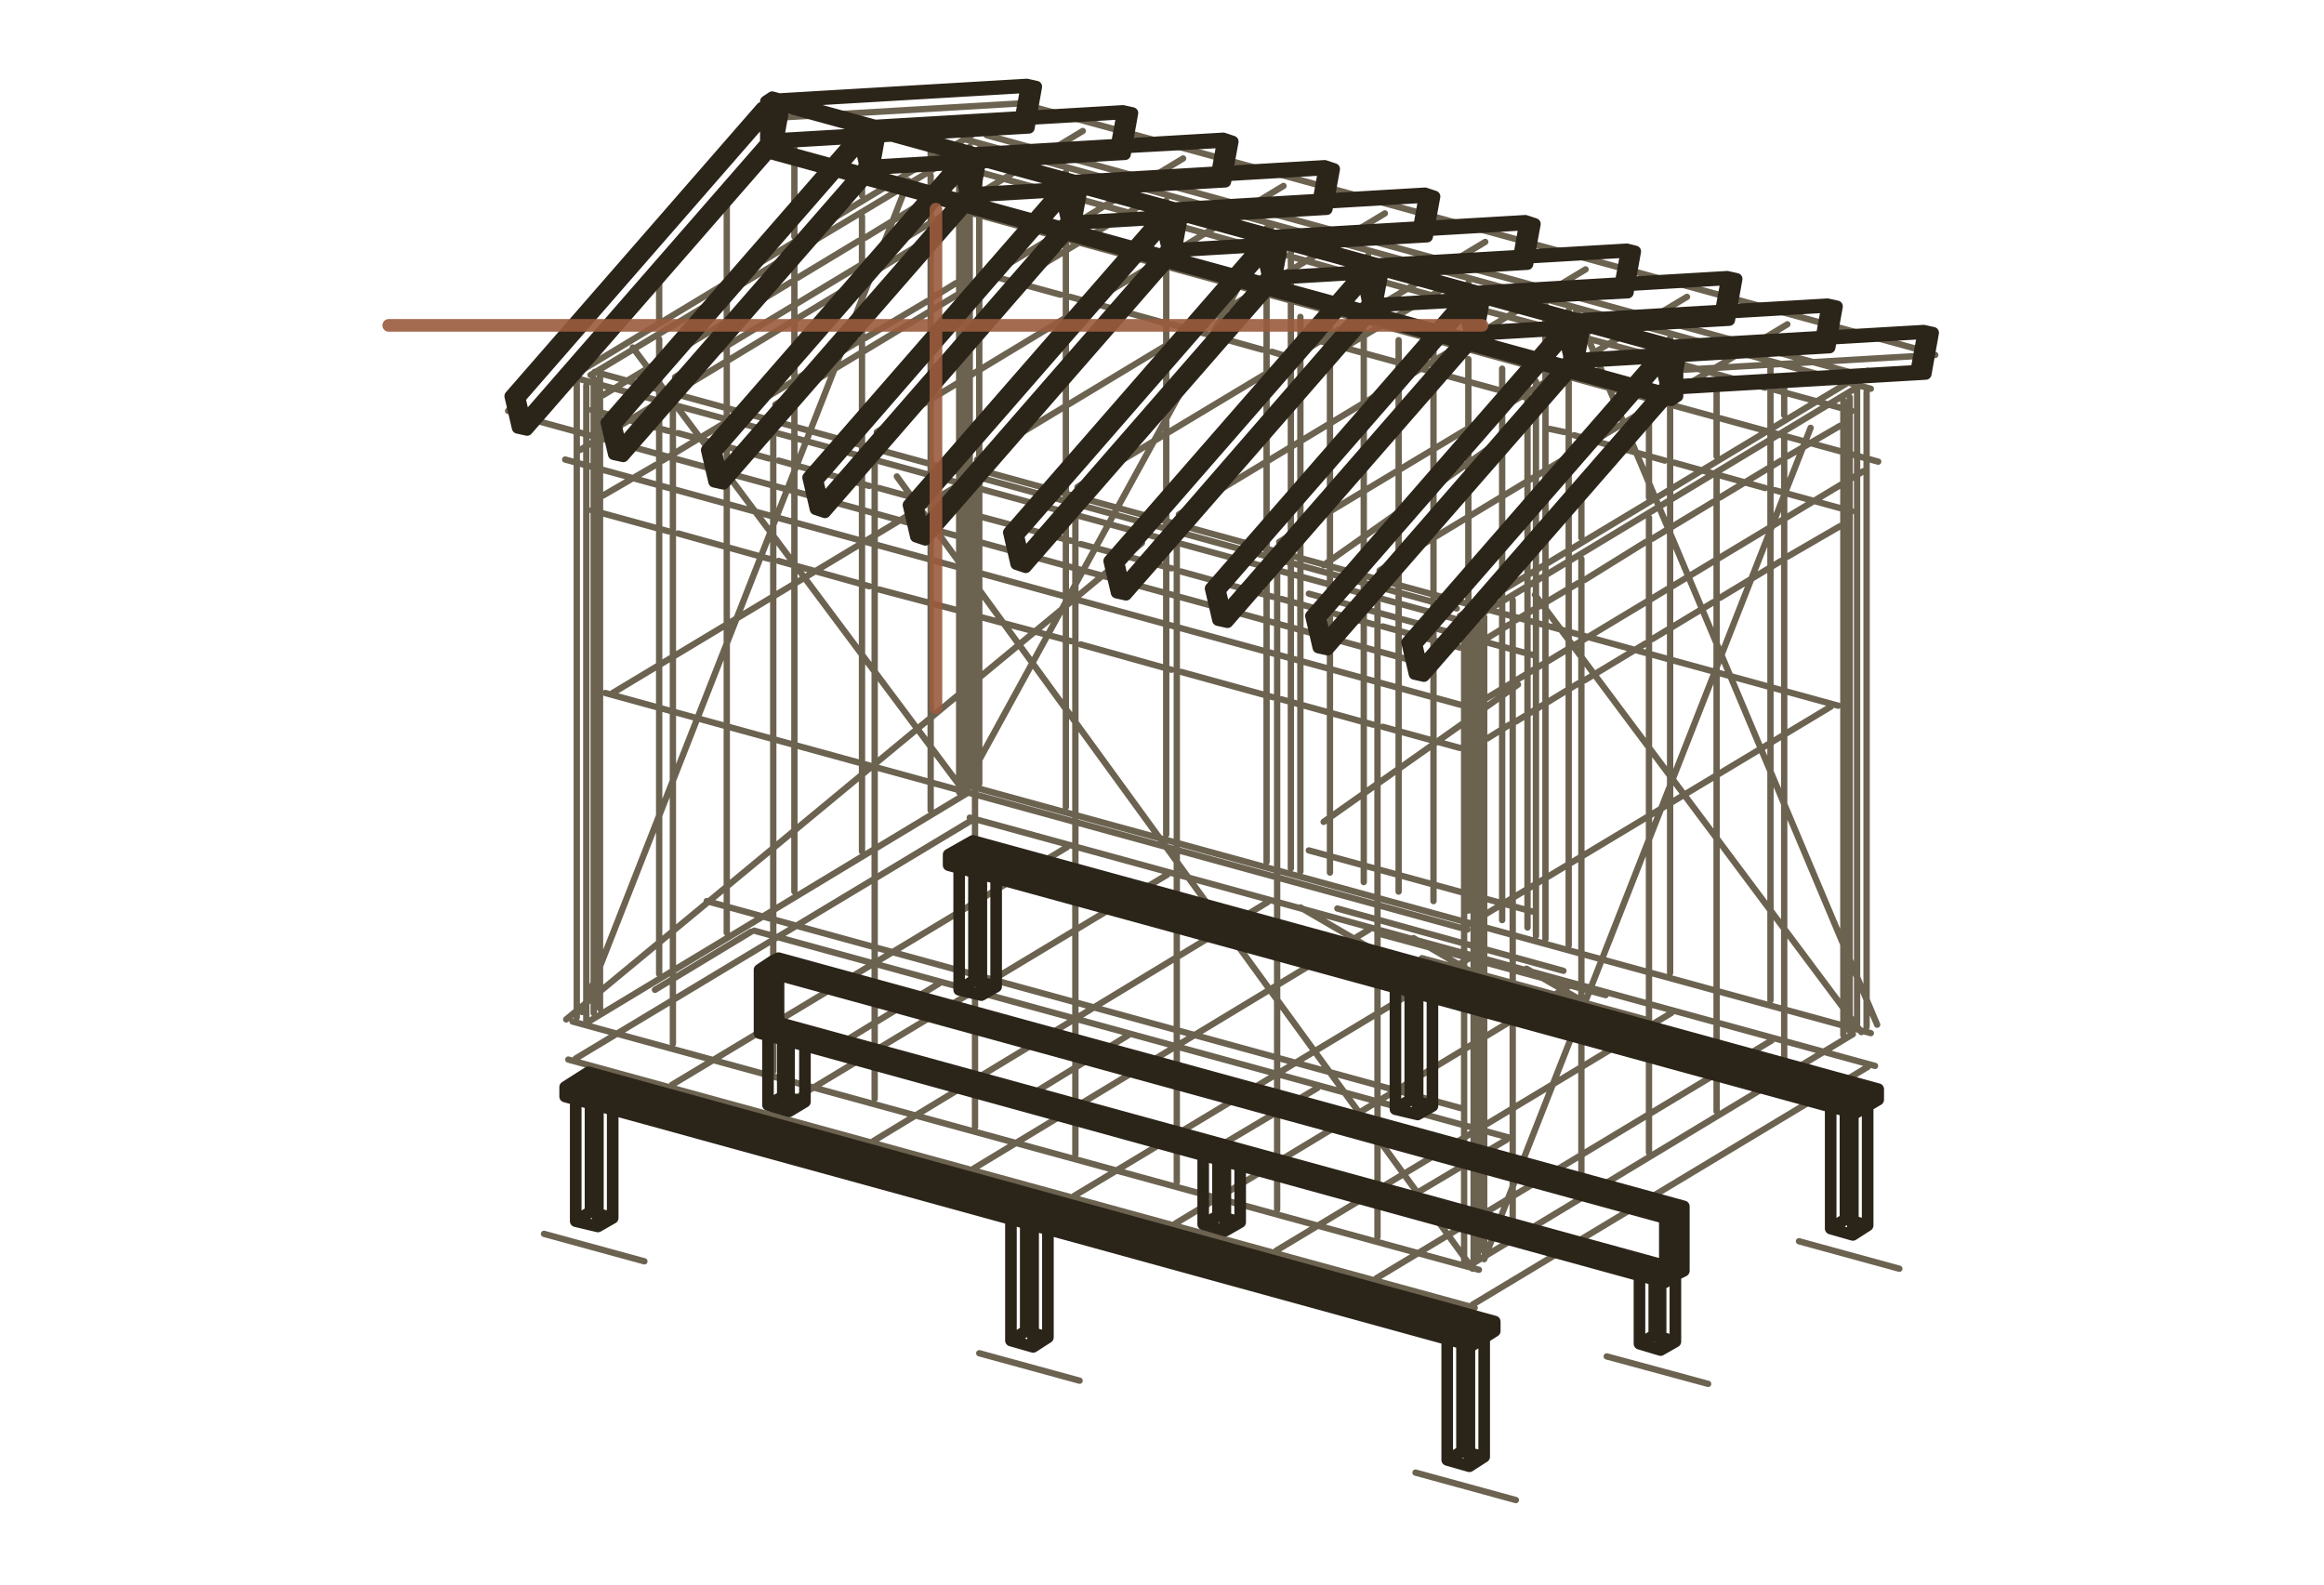
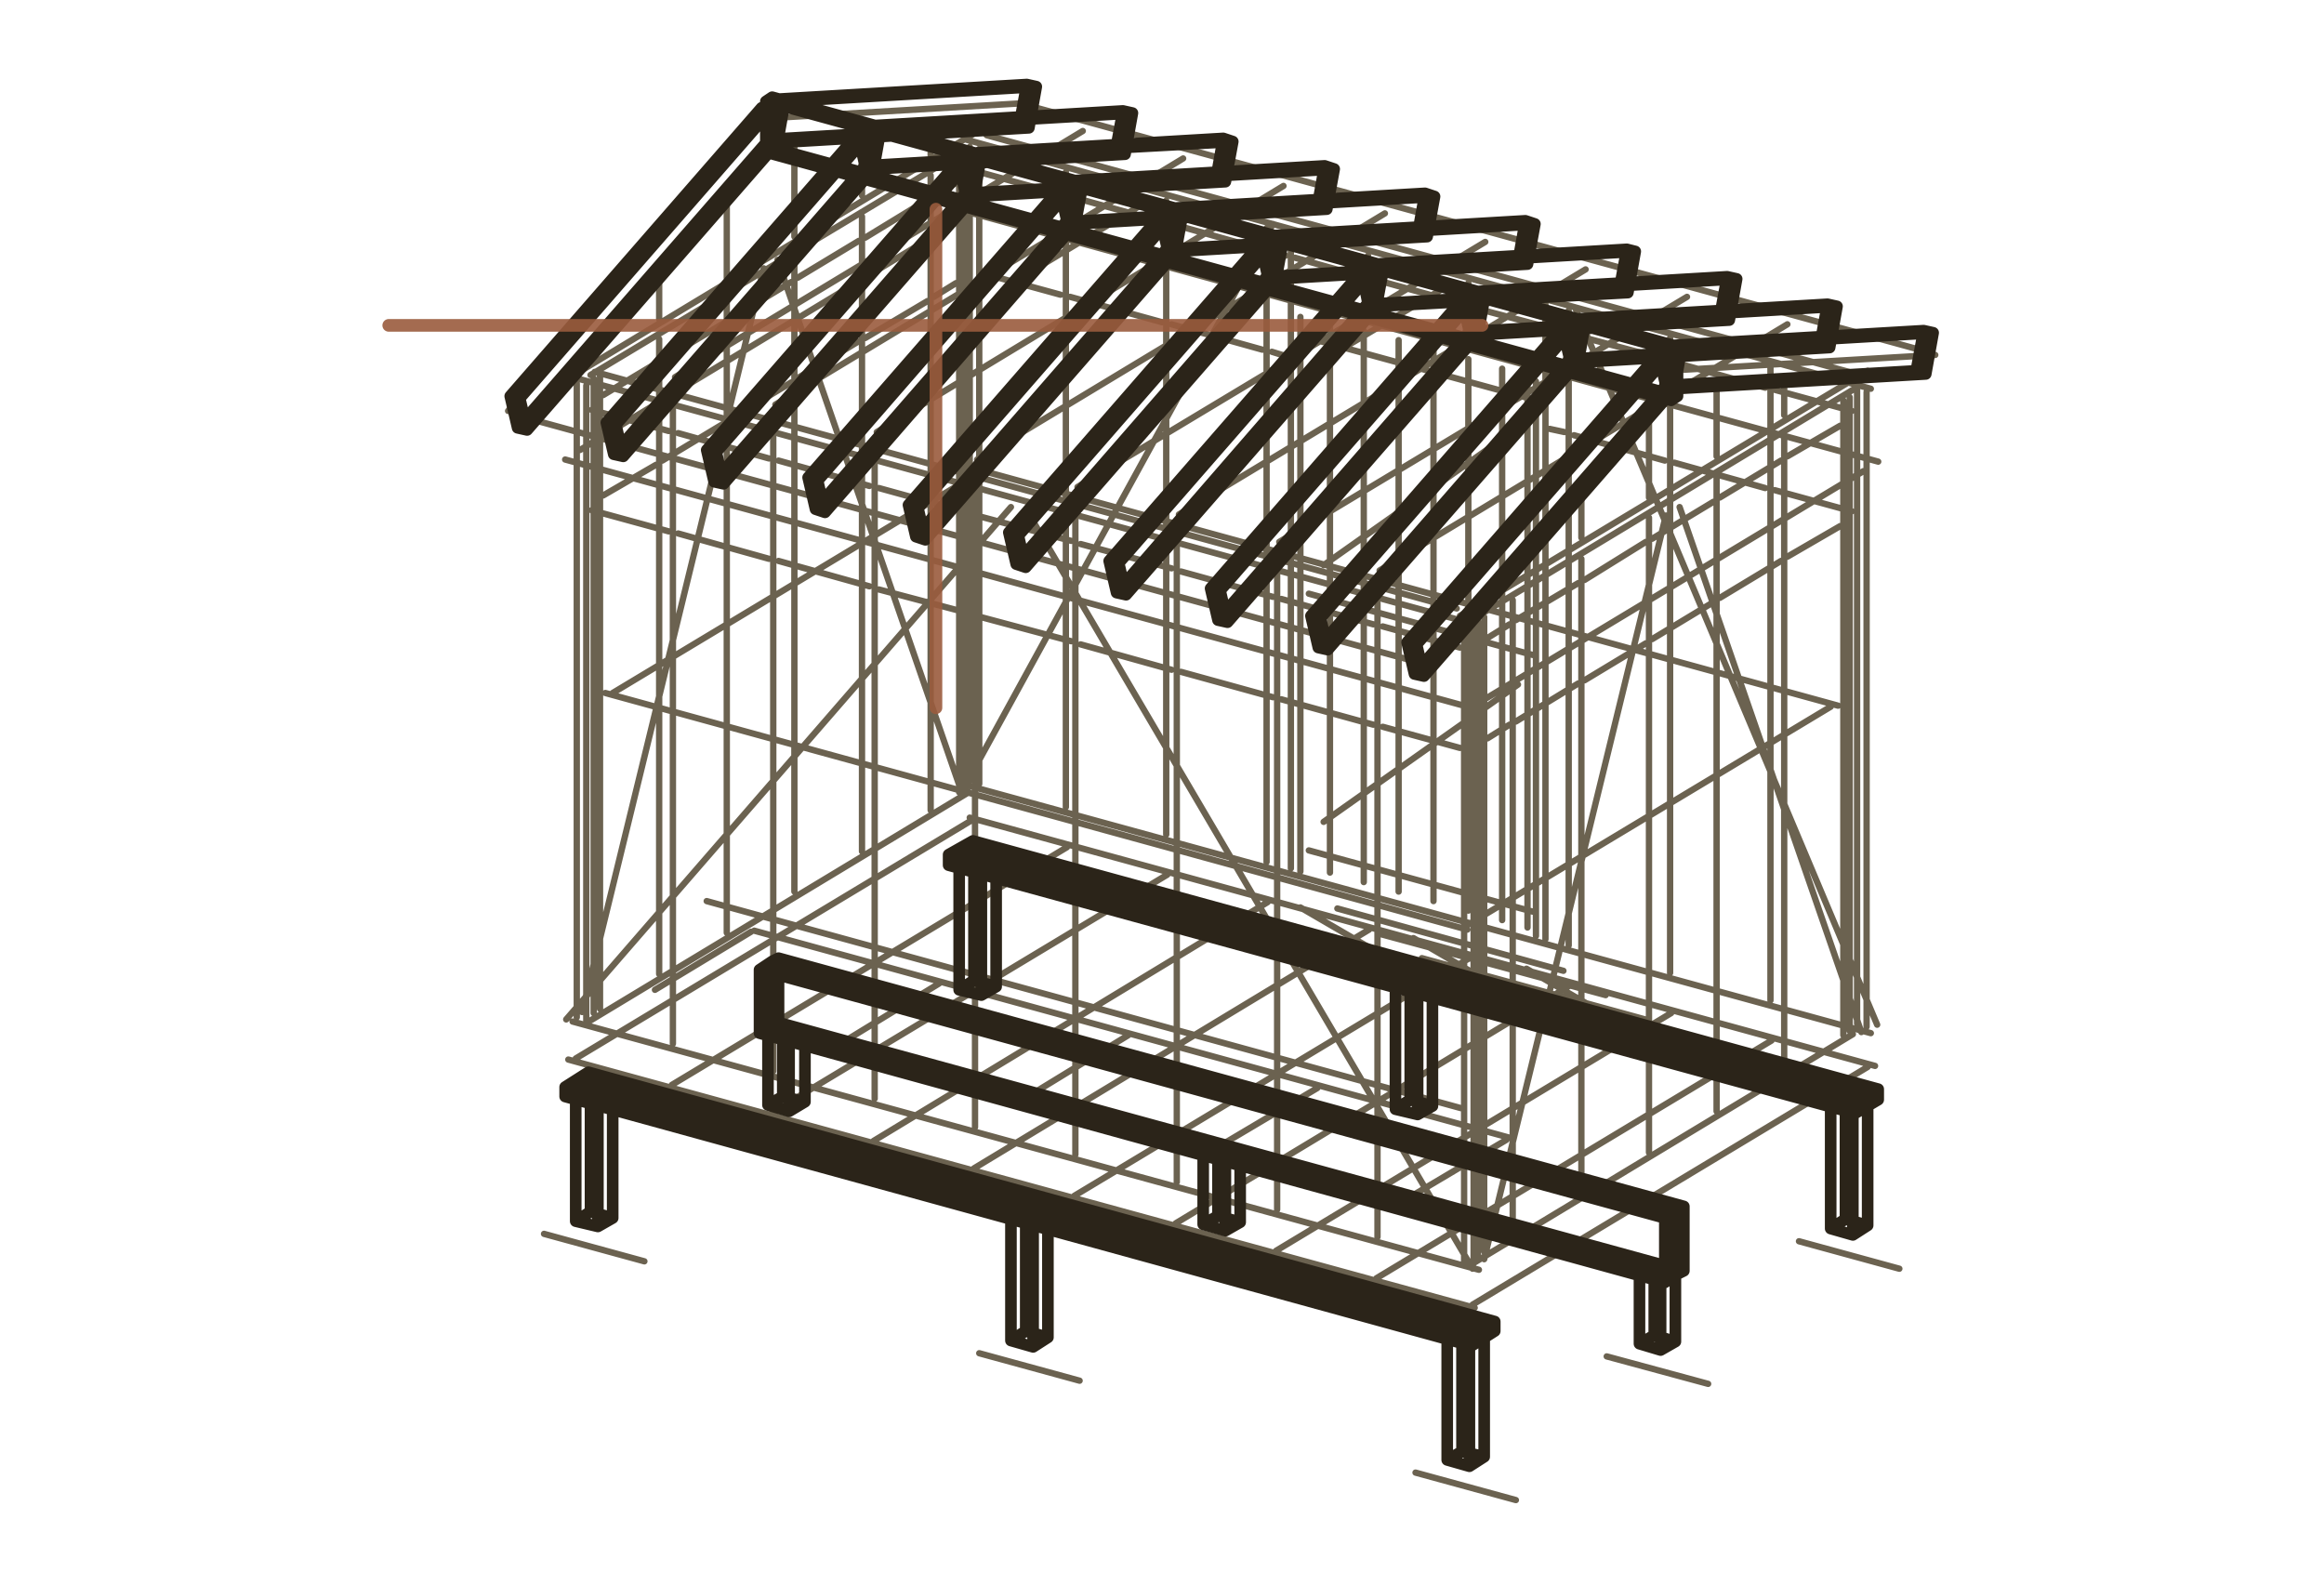
<svg xmlns="http://www.w3.org/2000/svg" viewBox="0 0 220 150" width="220" height="150" role="img">
  <g fill="none" stroke="#6b6250" stroke-width="0.6" stroke-linecap="round">
-     <path d="M87.8 94.8L97.4 97.4M51.5 116.8L61 119.4M129.1 106.1L138.6 108.8M92.7 128.1L102.2 130.7M170.3 117.5L179.8 120.1M134 139.4L143.5 142M69.6 105.8L79.2 108.4M110.9 117.1L120.4 119.7M152.1 128.4L161.7 131M91.9 77.7L54.5 100.2M101 80.2L63.6 102.7M110.5 82.8L73.1 105.3M120 85.4L82.7 108M129.6 88L92.2 110.6M139.1 90.7L101.7 113.2M148.6 93.3L111.3 115.8M158.2 95.9L120.8 118.4M167.7 98.5L130.3 121M176.8 101L139.4 123.5M91.8 77.4L177.5 100.9M53.8 100.3L139.6 123.8M91.4 74.3L177.1 97.8M91.4 13.2L177.1 36.8M93.4 12.8L175 35.2M91.8 73.9L91.8 13.9M100.9 76.4L100.9 16.3M110.4 79L110.4 19M119.9 81.6L119.9 21.6M148.5 89.5L148.5 29.4M158.1 92.1L158.1 32M167.6 94.7L167.6 34.6M176.7 97.2L176.7 37.1M92.7 74.2L92.7 14.1M175.8 96.9L175.8 36.9M122.2 82.2L122.2 22.2M123.1 82.5L123.1 30M146.3 88.9L146.3 28.8M145.4 88.6L145.4 36.1M122.9 27.9L146.1 34.2M122.3 28.2L145.5 34.6M129.5 28.1L129.5 24.2M139 30.7L139 26.8M91.9 73.4L120.5 21.2M149.1 29.1L177.7 97M140 120.2L54.2 96.7M140 59.2L54.2 35.7M137.9 57.6L56.3 35.2M139.5 119.6L139.5 59.6M130.4 117.1L130.4 57.1M120.9 114.5L120.9 54.4M111.4 111.9L111.4 51.8M101.8 109.3L101.8 49.2M92.3 106.7L92.3 46.6M82.8 104L82.8 44M73.2 101.4L73.2 41.4M63.7 98.8L63.7 38.8M54.6 96.3L54.6 36.3M138.6 119.4L138.6 59.3M55.5 96.6L55.5 36.5M139.4 120.1L84.9 45.1M108.1 51.4L53.6 96.5M175.4 97.9L139.6 119.5M175.4 36.9L139.6 58.5M176.8 35.1L138.2 58.3M175.1 97.6L175.1 37.6M168.9 101.3L168.9 41.3M162.5 105.2L162.5 45.2M156.1 109.1L156.1 49M149.7 113L149.7 52.9M143.2 116.8L143.2 56.8M139.9 118.8L139.9 58.8M174.5 98L174.5 37.9M140.5 118.5L140.5 58.4M176.2 97.7L145.3 56.3M171.4 40.5L140.5 119.2M55.9 96.6L91.7 75M55.9 35.5L91.7 14M54.5 35.4L93.1 12.1M56.2 95.9L56.2 35.8M62.4 92.2L62.4 32.1M68.8 88.3L68.8 28.3M75.2 84.4L75.2 24.4M81.6 80.6L81.6 20.5M88.1 76.7L88.1 16.6M91.4 74.7L91.4 14.6M56.8 95.5L56.8 35.5M90.8 75L90.8 15M55.1 95.8L86 17.1M59.9 32.9L90.8 74.3M102.5 12.4L63.9 35.7M112 15L73.4 38.3M121.5 17.6L83 40.9M131.1 20.2L92.5 43.5M140.6 22.9L102 46.1M150.1 25.5L111.6 48.7M159.7 28.1L121.1 51.3M169.2 30.7L130.6 54M108.7 19L95.8 26.8M137.3 26.9L124.4 34.6M62.4 30.2L62.4 26.8M68.8 26.3L68.8 19.4M75.2 22.4L75.2 13.6M81.6 18.5L81.6 13.2M88.1 14.7L88.1 12.9M168.9 39.3L168.9 36M162.5 43.2L162.5 36.3M156.1 47.1L156.1 38.3M149.7 50.9L149.7 45.6M143.2 54.8L143.2 53M97 9.9L182.8 33.4M134.3 62.7L48.5 39.2M96.4 9.8L72.6 11.2M183.2 33.6L159.4 35M135 62.7L158.7 35.4M48.1 38.9L71.9 11.6M125.9 82.6L125.9 30.4M129.1 83.5L129.1 31.3M132.4 84.4L132.4 32.2M135.7 85.3L135.7 33.1M139 86.2L139 34M142.2 87.1L142.2 34.9M144.6 87.8L144.6 35.6M123.9 80.5L145.1 86.3M123.9 56.2L145.1 62M123.9 32L145.1 37.8M125.3 77.8L143.7 64.8M125.3 53.5L143.7 40.5M158 99.5L144.5 91.7M147.2 96.6L133.8 88.8M136.5 93.7L123.1 85.9M156.1 96.6L134.6 90.7M152 94.2L130.6 88.4M148 91.9L126.6 86M92.4 44.4L174 66.8M138.9 88L57.3 65.6M173.3 66.9L138.7 87.7M58 65.6L92.6 44.8M93.1 25.9L100.4 27.9M101.3 28.1L110 30.5M110.9 30.7L119.5 33.1M120.4 33.3L121.7 33.7M146.7 40.6L148.1 40.9M149 41.2L157.6 43.6M158.5 43.8L167.1 46.2M168 46.4L175.3 48.4M93.1 16.4L100.4 18.4M101.3 18.6L110 21M110.9 21.2L119.5 23.6M120.4 23.8L121.7 24.2M122.6 24.4L129 26.2M129.9 26.4L138.6 28.8M139.4 29.1L145.8 30.8M146.7 31.1L148.1 31.4M149 31.7L157.6 34M158.5 34.3L167.1 36.7M168 36.9L175.3 38.9M92.1 20.2L177.8 43.7M138.2 70.8L130.9 68.8M130 68.6L121.3 66.2M120.5 66L111.8 63.6M110.9 63.4L102.3 61M101.4 60.7L92.8 58.4M91.9 58.1L83.2 55.8M82.3 55.5L73.7 53.1M72.8 52.9L64.2 50.5M63.3 50.3L56 48.3M138.2 61.3L130.9 59.3M130 59.1L121.3 56.7M120.5 56.5L111.8 54.1M110.9 53.8L102.3 51.5M101.4 51.2L92.8 48.9M91.9 48.6L83.2 46.2M82.3 46L73.7 43.6M72.8 43.4L64.2 41M63.3 40.8L56 38.8M139.3 67L53.5 43.5M174.2 49.8L169.2 52.7M168.6 53.1L162.8 56.6M162.2 57L156.4 60.5M155.8 60.9L150 64.4M149.4 64.7L143.5 68.3M142.9 68.6L140.8 69.9M174.2 40.3L169.2 43.2M168.6 43.6L162.8 47.1M162.2 47.5L156.4 51M155.8 51.3L150 54.9M149.4 55.2L143.5 58.7M142.9 59.1L140.8 60.4M176.4 44.6L140.7 66.1M57.1 46.9L62.1 44M62.7 43.6L68.5 40.1M69.1 39.7L74.9 36.2M75.5 35.8L81.3 32.3M81.9 32L87.8 28.5M88.4 28.1L90.5 26.8M57.1 37.4L62.1 34.4M62.7 34.1L68.5 30.6M69.1 30.2L74.9 26.7M75.5 26.3L81.3 22.8M81.9 22.5L87.8 18.9M88.4 18.6L90.5 17.3M54.9 42.6L90.6 21M66.9 85.3L138.3 104.9M71.4 88.1L142.9 107.7M62 93.7L71.1 88.2M79.9 98.6L88.9 93.1M97.8 103.5L106.8 98M115.6 108.4L124.7 103M133.5 113.3L142.6 107.9" />
+     <path d="M87.8 94.8L97.4 97.4M51.5 116.8L61 119.4M129.1 106.1L138.6 108.8M92.7 128.1L102.2 130.7M170.3 117.5L179.8 120.1M134 139.4L143.5 142M69.6 105.8L79.2 108.4M110.9 117.1L120.4 119.7M152.1 128.4L161.7 131M91.9 77.7L54.5 100.2M101 80.2L63.6 102.7M110.5 82.8L73.1 105.3M120 85.4L82.7 108M129.6 88L92.2 110.6M139.1 90.7L101.7 113.2M148.6 93.3L111.3 115.8M158.2 95.9L120.8 118.4M167.7 98.5L130.3 121M176.8 101L139.4 123.5M91.8 77.4L177.5 100.9M53.8 100.3L139.6 123.8M91.4 74.3L177.1 97.8M91.4 13.2L177.1 36.8M93.4 12.8L175 35.2M91.8 73.9L91.8 13.9M100.9 76.4L100.9 16.3M110.4 79L110.4 19M119.9 81.6L119.9 21.6M148.5 89.5L148.5 29.4M158.1 92.1L158.1 32M167.6 94.7L167.6 34.6M176.7 97.2L176.7 37.1M92.7 74.2L92.7 14.1M175.8 96.9L175.8 36.9M122.2 82.2L122.2 22.2M123.1 82.5L123.1 30M146.3 88.9L146.3 28.8M145.4 88.6L145.4 36.1M122.9 27.9L146.1 34.2M122.3 28.2L145.5 34.6M129.5 28.1L129.5 24.2M139 30.7L139 26.8M91.9 73.4L120.5 21.2M149.1 29.1L177.7 97M140 120.2L54.2 96.7M140 59.2L54.2 35.7M137.9 57.6L56.3 35.2M139.5 119.6L139.5 59.6M130.4 117.1L130.4 57.1M120.9 114.5L120.9 54.4M111.4 111.9L111.4 51.8M101.8 109.3L101.8 49.2M92.3 106.7L92.3 46.6M82.8 104L82.8 44M73.2 101.4L73.2 41.4M63.7 98.8L63.7 38.8M54.6 96.3L54.6 36.3M138.6 119.4L138.6 59.3M55.5 96.6L55.5 36.5M139.4 120.1L97.3 48.5M95.7 48L53.6 96.5M175.4 97.9L139.6 119.5M175.4 36.9L139.6 58.5M176.8 35.1L138.2 58.3M175.1 97.6L175.1 37.6M168.9 101.3L168.9 41.3M162.5 105.2L162.5 45.2M156.1 109.1L156.1 49M149.7 113L149.7 52.9M143.2 116.8L143.2 56.8M139.9 118.8L139.9 58.8M174.5 98L174.5 37.9M140.5 118.5L140.5 58.4M176.2 97.7L159 48M157.7 48.8L140.5 119.2M55.9 96.6L91.7 75M55.9 35.5L91.7 14M54.5 35.4L93.1 12.1M56.2 95.9L56.2 35.8M62.4 92.2L62.4 32.1M68.8 88.3L68.8 28.3M75.2 84.4L75.2 24.4M81.6 80.6L81.6 20.5M88.1 76.7L88.1 16.6M91.4 74.7L91.4 14.6M56.8 95.5L56.8 35.5M90.8 75L90.8 15M55.1 95.8L72.3 25.4M73.6 24.6L90.8 74.3M102.5 12.4L63.9 35.7M112 15L73.4 38.3M121.5 17.6L83 40.9M131.1 20.2L92.5 43.5M140.6 22.9L102 46.1M150.1 25.5L111.6 48.7M159.7 28.1L121.1 51.3M169.2 30.7L130.6 54M108.7 19L95.8 26.8M137.3 26.9L124.4 34.6M62.4 30.2L62.4 26.8M68.8 26.3L68.8 19.4M75.2 22.4L75.2 13.6M81.6 18.5L81.6 13.2M88.1 14.7L88.1 12.9M168.9 39.3L168.9 36M162.5 43.2L162.5 36.3M156.1 47.1L156.1 38.3M149.7 50.9L149.7 45.6M143.2 54.8L143.2 53M97 9.9L182.8 33.4M134.3 62.7L48.5 39.2M96.4 9.8L72.6 11.2M183.2 33.6L159.4 35M135 62.7L158.7 35.4M48.1 38.9L71.9 11.6M125.9 82.6L125.9 30.4M129.1 83.5L129.1 31.3M132.4 84.4L132.4 32.2M135.7 85.3L135.7 33.1M139 86.2L139 34M142.2 87.1L142.2 34.9M144.6 87.8L144.6 35.6M123.9 80.5L145.1 86.3M123.9 56.2L145.1 62M123.9 32L145.1 37.8M125.3 77.8L143.7 64.8M125.3 53.5L143.7 40.5M158 99.5L144.5 91.7M147.2 96.6L133.8 88.8M136.5 93.7L123.1 85.9M156.1 96.6L134.6 90.7M152 94.2L130.6 88.4M148 91.9L126.6 86M92.4 44.4L174 66.8M138.9 88L57.3 65.6M173.3 66.9L138.7 87.7M58 65.6L92.6 44.8M93.1 25.9L100.4 27.9M101.3 28.1L110 30.5M110.9 30.7L119.5 33.1M120.4 33.3L121.7 33.7M146.7 40.6L148.1 40.9M149 41.2L157.6 43.6M158.5 43.8L167.1 46.2M168 46.4L175.3 48.4M93.1 16.4L100.4 18.4M101.3 18.6L110 21M110.9 21.2L119.5 23.6M120.4 23.8L121.7 24.2M122.6 24.4L129 26.2M129.9 26.4L138.6 28.8M139.4 29.1L145.8 30.8M146.7 31.1L148.1 31.4M149 31.7L157.6 34M158.5 34.3L167.1 36.7M168 36.9L175.3 38.9M92.1 20.2L177.8 43.7M138.2 70.8L130.9 68.8M130 68.6L121.3 66.2M120.5 66L111.8 63.6M110.9 63.4L102.3 61M101.4 60.7L92.8 58.4M91.9 58.1L83.2 55.8M82.3 55.5L73.7 53.1M72.8 52.9L64.2 50.5M63.3 50.3L56 48.3M138.2 61.3L130.9 59.3M130 59.1L121.3 56.7M120.5 56.5L111.8 54.1M110.9 53.8L102.3 51.5M101.4 51.2L92.8 48.9M91.9 48.6L83.2 46.2M82.3 46L73.7 43.6M72.8 43.4L64.2 41M63.3 40.8L56 38.8M139.3 67L53.5 43.5M174.2 49.8L169.2 52.7M168.6 53.1L162.8 56.6M162.2 57L156.4 60.5M155.8 60.9L150 64.4M149.4 64.7L143.5 68.3M142.9 68.6L140.8 69.9M174.2 40.3L169.2 43.2M168.6 43.6L162.8 47.1M162.2 47.5L156.4 51M155.8 51.3L150 54.9M149.4 55.2L143.5 58.7M142.9 59.1L140.8 60.4M176.4 44.6L140.7 66.1M57.1 46.9L62.1 44M62.7 43.6L68.5 40.1M69.1 39.7L74.9 36.2M75.5 35.8L81.3 32.3M81.9 32L87.8 28.5M88.4 28.1L90.5 26.8M57.1 37.4L62.1 34.4M62.7 34.1L68.5 30.6M69.1 30.2L74.9 26.7M75.5 26.3L81.3 22.8M81.9 22.5L87.8 18.9M88.4 18.6L90.5 17.3M54.9 42.6L90.6 21M66.9 85.3L138.3 104.9M71.4 88.1L142.9 107.7M62 93.7L71.1 88.2M79.9 98.6L88.9 93.1M97.8 103.5L106.8 98M115.6 108.4L124.7 103M133.5 113.3L142.6 107.9" />
  </g>
  <g fill="none" stroke="#2b2419" stroke-width="1.1" stroke-linecap="round">
    <path d="M94.3 93.4L92.9 94.2M92.2 92.8L90.8 93.7M94.3 81.6L92.9 82.4M92.2 81L90.8 81.8M94.3 93.4L92.2 92.8M92.9 94.2L90.8 93.7M94.3 81.6L92.2 81M92.9 82.4L90.8 81.8M94.3 93.4L94.3 81.6M92.9 94.2L92.9 82.4M92.2 92.8L92.2 81M90.8 93.7L90.8 81.8M58 115.3L56.6 116.1M55.9 114.7L54.5 115.6M58 103.5L56.6 104.3M55.9 102.9L54.5 103.8M58 115.3L55.9 114.7M56.6 116.1L54.5 115.6M58 103.5L55.9 102.9M56.6 104.3L54.5 103.8M58 115.3L58 103.5M56.6 116.1L56.6 104.3M55.9 114.7L55.9 102.9M54.5 115.6L54.5 103.8M135.6 104.7L134.2 105.5M133.5 104.1L132.1 105M135.6 92.9L134.2 93.7M133.5 92.3L132.1 93.2M135.6 104.7L133.5 104.1M134.2 105.5L132.1 105M135.6 92.9L133.5 92.3M134.2 93.7L132.1 93.2M135.6 104.7L135.6 92.9M134.2 105.5L134.2 93.7M133.5 104.1L133.5 92.3M132.1 105L132.1 93.2M99.2 126.6L97.8 127.5M97.1 126L95.7 126.9M99.2 114.8L97.8 115.6M97.1 114.2L95.7 115.1M99.2 126.6L97.1 126M97.8 127.5L95.7 126.9M99.2 114.8L97.1 114.2M97.8 115.6L95.7 115.1M99.2 126.6L99.2 114.8M97.8 127.5L97.8 115.6M97.1 126L97.1 114.2M95.7 126.9L95.7 115.1M176.8 116L175.4 116.9M174.7 115.4L173.3 116.3M176.8 104.2L175.4 105M174.7 103.6L173.3 104.5M176.8 116L174.7 115.4M175.4 116.9L173.3 116.3M176.8 104.2L174.7 103.6M175.4 105L173.3 104.5M176.8 116L176.8 104.2M175.4 116.9L175.4 105M174.7 115.4L174.7 103.6M173.3 116.3L173.3 104.5M140.5 137.9L139.1 138.8M138.4 137.4L137 138.2M140.5 126.1L139.1 127M138.4 125.5L137 126.4M140.5 137.9L138.4 137.4M139.1 138.8L137 138.2M140.5 126.1L138.4 125.5M139.1 127L137 126.4M140.5 137.9L140.5 126.1M139.1 138.8L139.1 127M138.4 137.4L138.4 125.5M137 138.2L137 126.4M76.2 104.3L74.7 105.2M74.1 103.8L72.7 104.6M76.2 97.6L74.7 98.5M74.1 97L72.7 97.9M76.2 104.3L74.1 103.8M74.7 105.2L72.7 104.6M76.2 97.6L74.1 97M74.7 98.5L72.7 97.9M76.2 104.3L76.2 97.6M74.7 105.2L74.7 98.5M74.1 103.8L74.1 97M72.7 104.6L72.7 97.9M117.4 115.7L116 116.5M115.3 115.1L113.9 115.9M117.4 108.9L116 109.8M115.3 108.4L113.9 109.2M117.4 115.7L115.3 115.1M116 116.5L113.9 115.9M117.4 108.9L115.3 108.4M116 109.8L113.9 109.2M117.4 115.7L117.4 108.9M116 116.5L116 109.8M115.3 115.1L115.3 108.4M113.9 115.9L113.9 109.2M158.6 127L157.2 127.8M156.6 126.4L155.2 127.2M158.6 120.2L157.2 121.1M156.6 119.7L155.2 120.5M158.6 127L156.6 126.4M157.2 127.8L155.2 127.2M158.6 120.2L156.6 119.7M157.2 121.1L155.2 120.5M158.6 127L158.6 120.2M157.2 127.8L157.2 121.1M156.6 126.4L156.6 119.7M155.2 127.2L155.2 120.5M89.8 81.9L89.8 80.9M92.1 80.6L92.1 79.6M175.6 105.4L175.6 104.5M177.8 104.1L177.8 103.1M89.8 81.9L92.1 80.6M89.8 80.9L92.1 79.6M175.6 105.4L177.8 104.1M175.6 104.5L177.8 103.1M89.8 81.9L175.6 105.4M89.8 80.9L175.6 104.5M92.1 80.6L177.8 104.1M92.1 79.6L177.8 103.1M53.5 103.8L53.5 102.9M55.7 102.5L55.7 101.5M139.3 127.4L139.3 126.4M141.5 126L141.5 125.1M53.5 103.8L55.7 102.5M53.5 102.9L55.7 101.5M139.3 127.4L141.5 126M139.3 126.4L141.5 125.1M53.5 103.8L139.3 127.4M53.5 102.9L139.3 126.4M55.7 102.5L141.5 126M55.7 101.5L141.5 125.1M73.7 96.8L73.1 97.1M73.7 90.7L73.1 91M159.4 120.3L158.8 120.6M159.4 114.2L158.8 114.6M73.7 96.8L73.7 90.7M73.1 97.1L73.1 91M159.4 120.3L159.4 114.2M158.8 120.6L158.8 114.6M73.7 96.8L159.4 120.3M73.1 97.1L158.8 120.6M73.7 90.7L159.4 114.2M73.1 91L158.8 114.6M73.1 97.1L72.5 97.5M73.1 91L72.5 91.4M158.8 120.6L158.2 121M158.8 114.6L158.2 114.9M73.1 97.1L73.1 91M72.5 97.5L72.5 91.4M158.8 120.6L158.8 114.6M158.2 121L158.2 114.9M73.1 97.1L158.8 120.6M72.5 97.5L158.2 121M73.1 91L158.8 114.6M72.5 91.4L158.2 114.9M72.5 97.5L71.9 97.8M72.5 91.4L71.9 91.8M158.2 121L157.6 121.4M158.2 114.9L157.6 115.3M72.5 97.5L72.5 91.4M71.9 97.8L71.9 91.8M158.2 121L158.2 114.9M157.6 121.4L157.6 115.3M72.5 97.5L158.2 121M71.9 97.8L157.6 121.4M72.5 91.4L158.2 114.9M71.9 91.8L157.6 115.3M97.4 12.1L96.5 11.8M98.1 8.2L97.2 8M73.6 13.5L72.7 13.2M74.3 9.6L73.4 9.4M97.4 12.1L98.1 8.2M96.5 11.8L97.2 8M73.6 13.5L74.3 9.6M72.7 13.2L73.4 9.4M97.4 12.1L73.6 13.5M96.5 11.8L72.7 13.2M98.1 8.2L74.3 9.6M97.2 8L73.4 9.4M73.7 13.4L72.8 13.2M73 10.4L72.1 10.2M49.9 40.7L49 40.5M49.2 37.7L48.3 37.5M73.7 13.4L73 10.4M72.8 13.2L72.1 10.2M49.9 40.7L49.2 37.7M49 40.5L48.3 37.5M73.7 13.4L49.9 40.7M72.8 13.2L49 40.5M73 10.4L49.2 37.7M72.1 10.2L48.3 37.5M106.5 14.6L105.6 14.3M107.2 10.7L106.3 10.5M82.7 16L81.8 15.7M83.4 12.1L82.5 11.9M106.5 14.6L107.2 10.7M105.6 14.3L106.3 10.5M82.7 16L83.4 12.1M81.8 15.7L82.5 11.9M106.5 14.6L82.7 16M105.6 14.3L81.8 15.7M107.2 10.7L83.4 12.1M106.3 10.5L82.5 11.9M82.8 15.9L81.9 15.7M82.1 12.9L81.2 12.7M59 43.2L58.1 43M58.3 40.2L57.4 40M82.8 15.9L82.1 12.9M81.9 15.7L81.2 12.7M59 43.2L58.3 40.2M58.1 43L57.4 40M82.8 15.9L59 43.2M81.9 15.7L58.1 43M82.1 12.9L58.3 40.2M81.2 12.7L57.4 40M116 17.2L115.1 17M116.7 13.4L115.8 13.1M92.2 18.6L91.3 18.3M92.9 14.7L92 14.5M116 17.2L116.7 13.4M115.1 17L115.8 13.1M92.2 18.6L92.9 14.7M91.3 18.3L92 14.5M116 17.2L92.2 18.6M115.1 17L91.3 18.3M116.7 13.4L92.9 14.7M115.8 13.1L92 14.5M92.3 18.5L91.4 18.3M91.6 15.5L90.7 15.3M68.5 45.8L67.6 45.6M67.8 42.8L66.9 42.6M92.3 18.5L91.6 15.5M91.4 18.3L90.7 15.3M68.5 45.8L67.8 42.8M67.6 45.6L66.9 42.6M92.3 18.5L68.5 45.8M91.4 18.3L67.6 45.6M91.6 15.5L67.8 42.8M90.7 15.3L66.9 42.6M125.6 19.8L124.7 19.6M126.3 16L125.4 15.7M101.8 21.2L100.9 21M102.5 17.4L101.6 17.1M125.6 19.8L126.3 16M124.7 19.6L125.4 15.7M101.8 21.2L102.5 17.4M100.9 21L101.6 17.1M125.6 19.8L101.8 21.2M124.7 19.6L100.9 21M126.3 16L102.5 17.4M125.4 15.7L101.6 17.1M101.9 21.1L101 20.9M101.2 18.1L100.3 17.9M78.1 48.5L77.2 48.2M77.4 45.5L76.5 45.2M101.9 21.1L101.2 18.1M101 20.9L100.3 17.9M78.1 48.5L77.4 45.5M77.2 48.2L76.5 45.2M101.9 21.1L78.1 48.5M101 20.9L77.2 48.2M101.2 18.1L77.4 45.5M100.3 17.9L76.5 45.2M135.1 22.4L134.2 22.2M135.8 18.6L134.9 18.3M111.3 23.8L110.4 23.6M112 20L111.1 19.7M135.1 22.4L135.8 18.6M134.2 22.2L134.9 18.3M111.3 23.8L112 20M110.4 23.6L111.1 19.7M135.1 22.4L111.3 23.8M134.2 22.2L110.4 23.6M135.8 18.6L112 20M134.9 18.3L111.1 19.7M111.4 23.8L110.5 23.5M110.7 20.8L109.8 20.5M87.6 51.1L86.7 50.8M86.9 48.1L86 47.8M111.4 23.8L110.7 20.8M110.5 23.5L109.8 20.5M87.6 51.1L86.9 48.1M86.7 50.8L86 47.8M111.4 23.8L87.6 51.1M110.5 23.5L86.7 50.8M110.7 20.8L86.9 48.1M109.8 20.5L86 47.8M144.6 25L143.7 24.8M145.3 21.2L144.4 20.9M120.8 26.4L119.9 26.2M121.5 22.6L120.6 22.3M144.6 25L145.3 21.2M143.7 24.8L144.4 20.9M120.8 26.4L121.5 22.6M119.9 26.2L120.6 22.3M144.6 25L120.8 26.4M143.7 24.8L119.9 26.2M145.3 21.2L121.5 22.6M144.4 20.9L120.6 22.3M120.9 26.4L120 26.1M120.2 23.4L119.3 23.1M97.1 53.7L96.2 53.4M96.4 50.7L95.5 50.4M120.9 26.4L120.2 23.4M120 26.1L119.3 23.1M97.1 53.7L96.4 50.7M96.2 53.4L95.5 50.4M120.9 26.4L97.1 53.7M120 26.1L96.2 53.4M120.2 23.4L96.4 50.7M119.3 23.1L95.5 50.4M154.1 27.7L153.3 27.4M154.8 23.8L154 23.6M130.3 29L129.5 28.8M131 25.2L130.2 25M154.1 27.7L154.8 23.8M153.3 27.4L154 23.6M130.3 29L131 25.2M129.5 28.8L130.2 25M154.1 27.7L130.3 29M153.3 27.4L129.5 28.8M154.8 23.8L131 25.2M154 23.6L130.2 25M130.4 29L129.5 28.7M129.7 26L128.9 25.7M106.6 56.3L105.7 56.1M105.9 53.3L105 53.1M130.4 29L129.7 26M129.5 28.7L128.9 25.7M106.6 56.3L105.9 53.3M105.7 56.1L105 53.1M130.4 29L106.6 56.3M129.5 28.7L105.7 56.1M129.7 26L105.9 53.3M128.9 25.7L105 53.1M163.7 30.3L162.8 30M164.4 26.4L163.5 26.2M139.9 31.7L139 31.4M140.6 27.8L139.7 27.6M163.7 30.3L164.4 26.4M162.8 30L163.5 26.2M139.9 31.7L140.6 27.8M139 31.4L139.7 27.6M163.7 30.3L139.9 31.7M162.8 30L139 31.4M164.4 26.4L140.6 27.8M163.5 26.2L139.7 27.6M140 31.6L139.1 31.4M139.3 28.6L138.4 28.4M116.2 58.9L115.3 58.7M115.5 55.9L114.6 55.7M140 31.6L139.3 28.6M139.1 31.4L138.4 28.4M116.2 58.9L115.5 55.9M115.3 58.7L114.6 55.7M140 31.6L116.2 58.9M139.1 31.4L115.3 58.7M139.3 28.6L115.5 55.9M138.4 28.4L114.6 55.7M173.2 32.9L172.3 32.6M173.9 29L173 28.8M149.4 34.3L148.5 34M150.1 30.4L149.2 30.2M173.2 32.9L173.9 29M172.3 32.6L173 28.8M149.4 34.3L150.1 30.4M148.5 34L149.2 30.2M173.2 32.9L149.4 34.3M172.3 32.6L148.5 34M173.9 29L150.1 30.4M173 28.8L149.2 30.2M149.5 34.2L148.6 34M148.8 31.2L147.9 31M125.7 61.5L124.8 61.3M125 58.5L124.1 58.3M149.5 34.2L148.8 31.2M148.6 34L147.9 31M125.7 61.5L125 58.5M124.8 61.3L124.1 58.3M149.5 34.2L125.7 61.5M148.6 34L124.8 61.3M148.8 31.2L125 58.5M147.9 31L124.1 58.3M182.3 35.4L181.4 35.1M183 31.5L182.1 31.3M158.5 36.8L157.6 36.5M159.2 32.9L158.3 32.7M182.3 35.4L183 31.5M181.4 35.1L182.1 31.3M158.5 36.8L159.2 32.9M157.6 36.5L158.3 32.7M182.3 35.4L158.5 36.8M181.4 35.1L157.6 36.5M183 31.5L159.2 32.9M182.1 31.3L158.3 32.7M158.6 36.7L157.7 36.5M157.9 33.7L157 33.5M134.8 64L133.9 63.8M134.1 61L133.2 60.8M158.6 36.7L157.9 33.7M157.7 36.5L157 33.5M134.8 64L134.1 61M133.9 63.8L133.2 60.8M158.6 36.7L134.8 64M157.7 36.5L133.9 63.8M157.9 33.7L134.1 61M157 33.5L133.2 60.8M73.1 14L72.5 14.4M73.1 9.2L72.5 9.6M158.8 37.5L158.2 37.9M158.8 32.8L158.2 33.1M73.1 14L73.1 9.2M72.5 14.4L72.5 9.6M158.8 37.5L158.8 32.8M158.2 37.9L158.2 33.1M73.1 14L158.8 37.5M72.5 14.4L158.2 37.9M73.1 9.2L158.8 32.8M72.5 9.6L158.2 33.1" />
  </g>
  <g fill="none" stroke="#9a5b3d" stroke-width="1.2" stroke-linecap="round" opacity="0.9">
    <path d="M88.6 67L88.6 19.8M36.8 30.8L140.3 30.8" />
  </g>
</svg>
